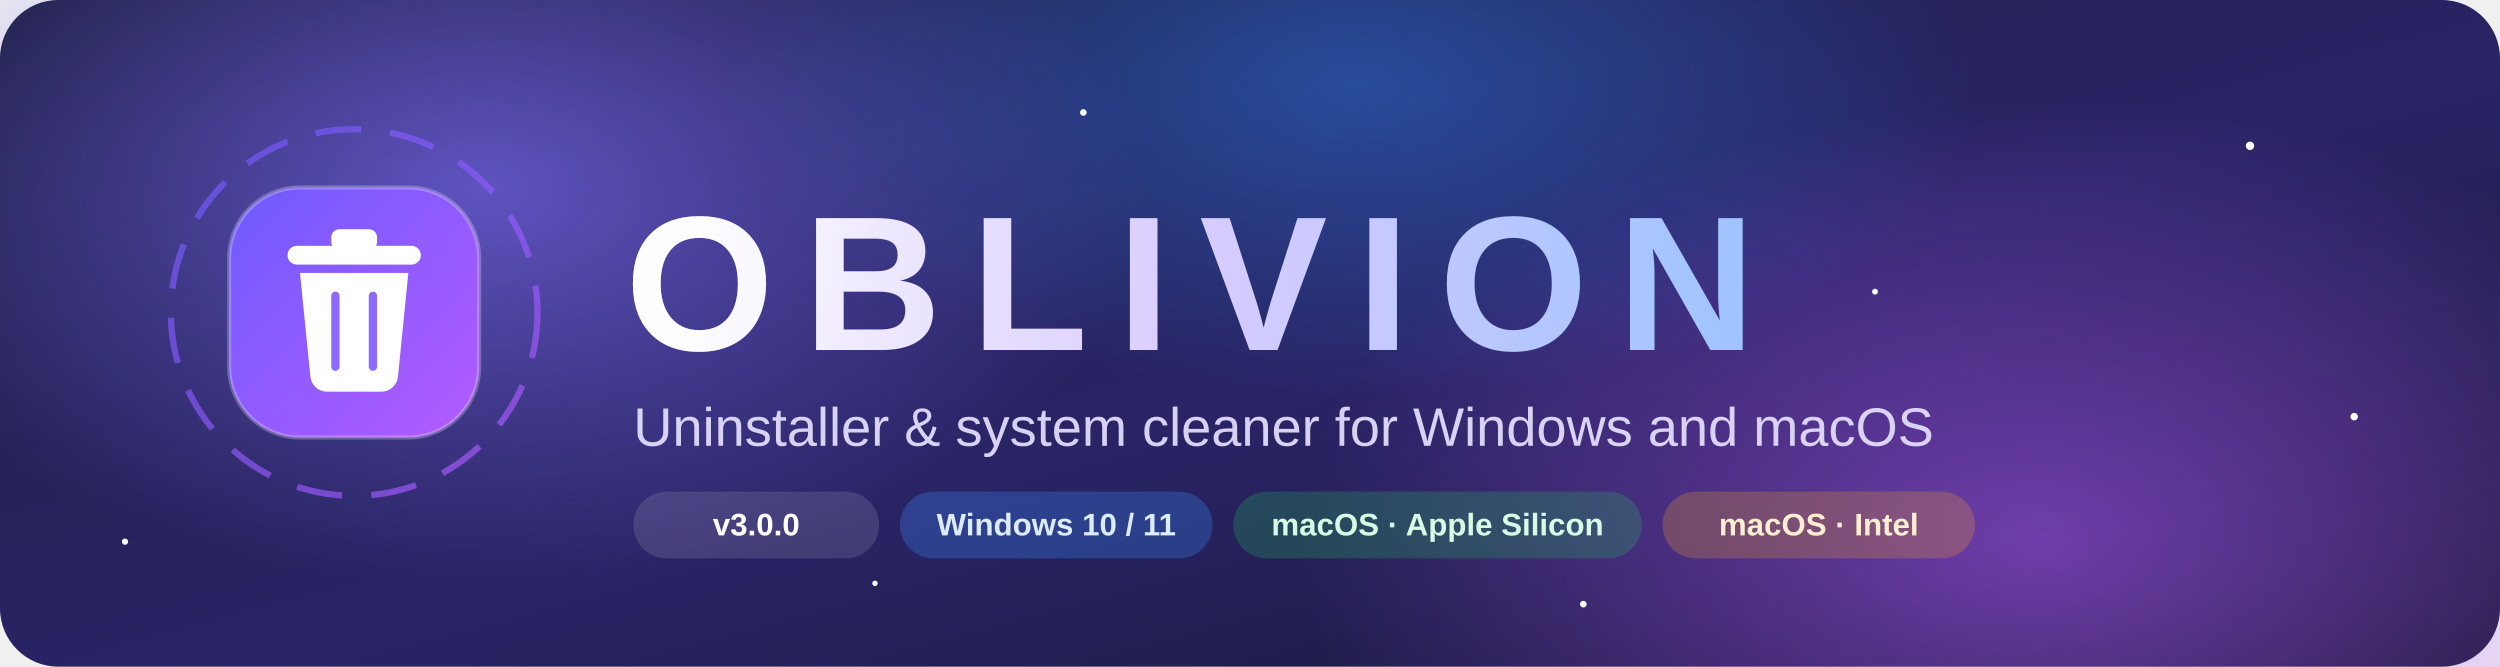
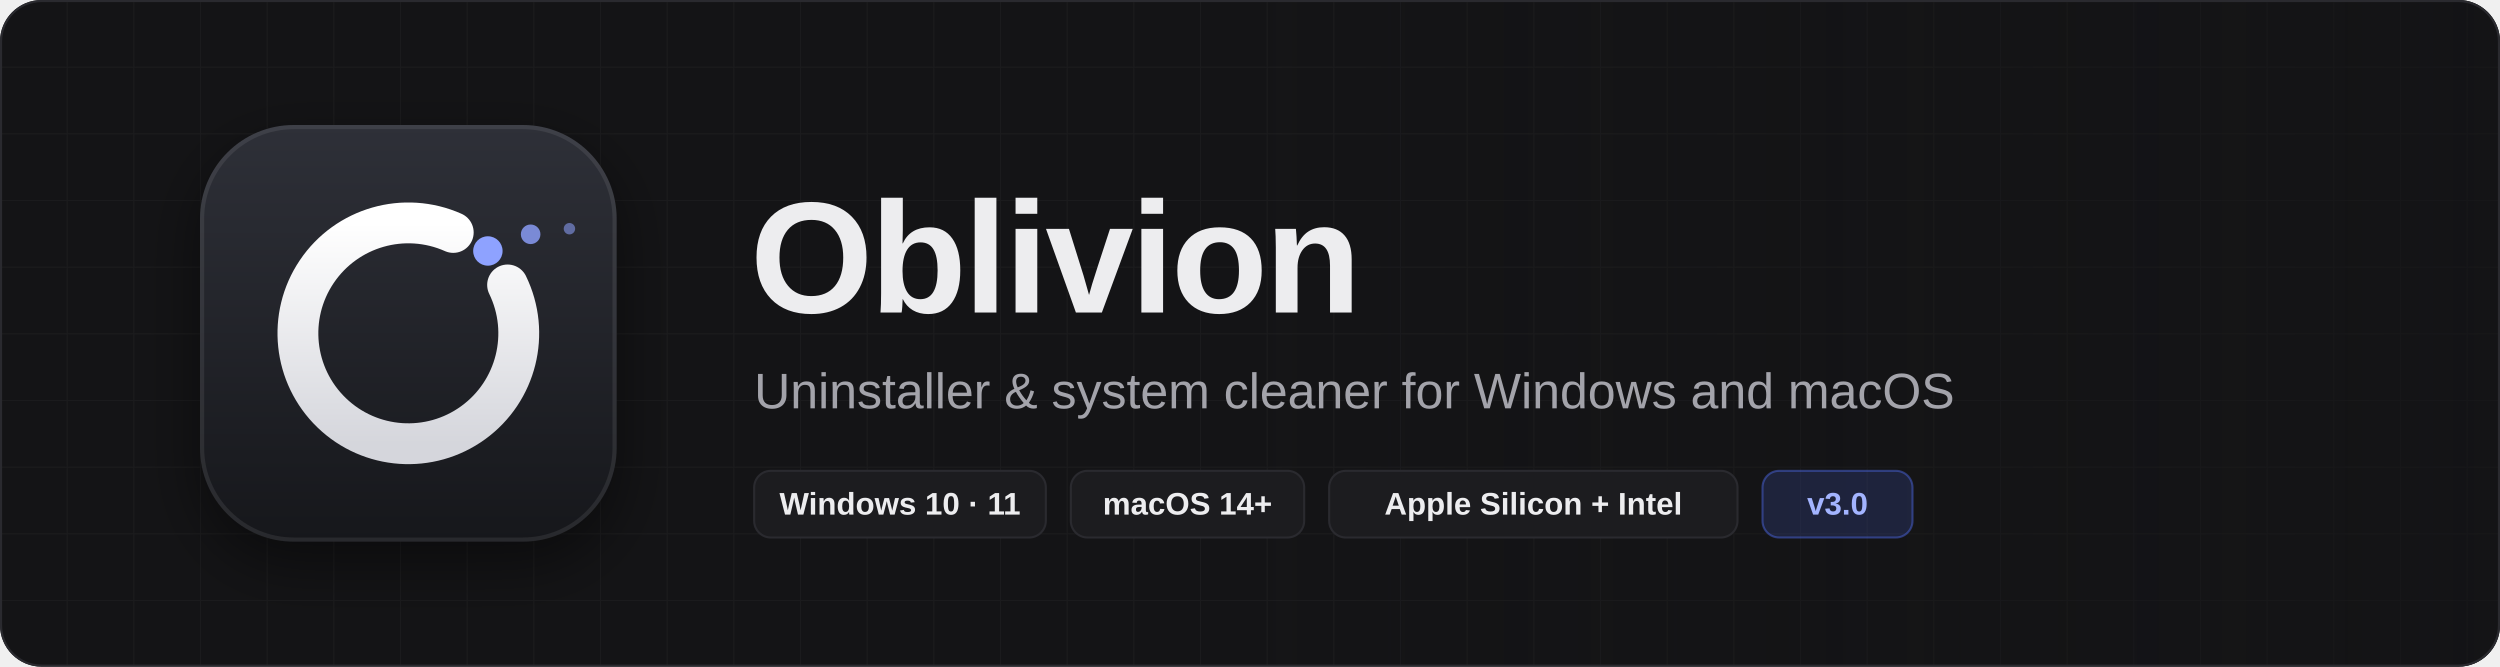
<svg xmlns="http://www.w3.org/2000/svg" viewBox="0 0 1200 320" width="1200" height="320" role="img" aria-label="Oblivion — uninstaller and system cleaner for Windows and macOS">
  <defs>
-     <linearGradient id="bg" x1="0" y1="0" x2="1" y2="1">
-       <stop offset="0" stop-color="#1B1D3F" />
-       <stop offset="0.55" stop-color="#2A2466" />
-       <stop offset="1" stop-color="#141530" />
+     <linearGradient id="tile" x1="0" y1="0" x2="0" y2="1">
+       <stop offset="0" stop-color="#2E3038" />
+       <stop offset="1" stop-color="#16171B" />
    </linearGradient>
-     <radialGradient id="glowA" cx="0.5" cy="0.5" r="0.5">
-       <stop offset="0" stop-color="#7C6CF6" stop-opacity="0.75" />
-       <stop offset="1" stop-color="#7C6CF6" stop-opacity="0" />
-     </radialGradient>
-     <radialGradient id="glowB" cx="0.5" cy="0.5" r="0.5">
-       <stop offset="0" stop-color="#B45BFF" stop-opacity="0.6" />
-       <stop offset="1" stop-color="#B45BFF" stop-opacity="0" />
-     </radialGradient>
-     <radialGradient id="glowC" cx="0.5" cy="0.5" r="0.5">
-       <stop offset="0" stop-color="#2E8BFF" stop-opacity="0.45" />
-       <stop offset="1" stop-color="#2E8BFF" stop-opacity="0" />
-     </radialGradient>
-     <linearGradient id="brand" x1="0" y1="0" x2="1" y2="1">
-       <stop offset="0" stop-color="#6E5BFF" />
-       <stop offset="1" stop-color="#B45BFF" />
+     <linearGradient id="ring" x1="0" y1="0" x2="0" y2="1">
+       <stop offset="0" stop-color="#FFFFFF" />
+       <stop offset="1" stop-color="#D5D6DC" />
    </linearGradient>
-     <linearGradient id="title" x1="0" y1="0" x2="1" y2="0">
-       <stop offset="0" stop-color="#FFFFFF" />
-       <stop offset="0.5" stop-color="#D9CCFF" />
-       <stop offset="1" stop-color="#9FC4FF" />
+     <pattern id="grid" width="32" height="32" patternUnits="userSpaceOnUse">
+       <path d="M32 0H0V32" fill="none" stroke="#FFFFFF" stroke-opacity="0.035" stroke-width="1" />
+     </pattern>
+     <linearGradient id="fade" x1="0" y1="0" x2="1" y2="0">
+       <stop offset="0" stop-color="#141416" stop-opacity="0" />
+       <stop offset="1" stop-color="#141416" stop-opacity="1" />
    </linearGradient>
-     <linearGradient id="shine" x1="0" y1="0" x2="1" y2="0">
-       <stop offset="0" stop-color="#FFFFFF" stop-opacity="0" />
-       <stop offset="0.5" stop-color="#FFFFFF" stop-opacity="0.55" />
-       <stop offset="1" stop-color="#FFFFFF" stop-opacity="0" />
-     </linearGradient>
-     <clipPath id="titleClip">
-       <text x="300" y="168" font-family="Segoe UI, -apple-system, BlinkMacSystemFont, Helvetica Neue, Arial, sans-serif" font-size="92" font-weight="800" letter-spacing="14">OBLIVION</text>
-     </clipPath>
+     <filter id="soft" x="-30%" y="-30%" width="160%" height="160%">
+       <feGaussianBlur stdDeviation="14" />
+     </filter>
    <style>
-       .float1 { animation: drift1 16s ease-in-out infinite alternate; }
-       .float2 { animation: drift2 19s ease-in-out infinite alternate; }
-       .float3 { animation: drift3 23s ease-in-out infinite alternate; }
-       .logo { animation: breathe 3.2s ease-in-out infinite; transform-origin: 170px 150px; }
-       .ring { animation: spin 12s linear infinite; transform-origin: 170px 150px; }
-       .shine { animation: sweep 5.5s ease-in-out infinite; }
-       .sub { animation: rise 1.2s ease-out both 0.3s; }
-       .chips { animation: rise 1.2s ease-out both 0.8s; }
-       .dot { animation: twinkle 3s ease-in-out infinite; }
-       .d2 { animation-delay: 0.6s; } .d3 { animation-delay: 1.2s; } .d4 { animation-delay: 1.8s; }
-       .d5 { animation-delay: 2.4s; } .d6 { animation-delay: 0.9s; } .d7 { animation-delay: 1.5s; }
-       .particle { animation: up 7s linear infinite; }
-       .p2 { animation-duration: 9s; animation-delay: 1.5s; } .p3 { animation-duration: 8s; animation-delay: 3s; }
-       .p4 { animation-duration: 10s; animation-delay: 4.5s; } .p5 { animation-duration: 7.5s; animation-delay: 2.2s; }
-       @keyframes drift1 { from { transform: translate(0, 0); } to { transform: translate(140px, 40px); } }
-       @keyframes drift2 { from { transform: translate(0, 0); } to { transform: translate(-160px, -30px); } }
-       @keyframes drift3 { from { transform: translate(0, 0); } to { transform: translate(90px, -50px); } }
-       @keyframes breathe { 0%, 100% { transform: scale(1); } 50% { transform: scale(1.045); } }
-       @keyframes spin { to { transform: rotate(360deg); } }
-       @keyframes sweep { 0% { transform: translateX(-420px); } 60%, 100% { transform: translateX(980px); } }
-       @keyframes rise { from { opacity: 0; transform: translateY(14px); } to { opacity: 1; transform: translateY(0); } }
-       @keyframes twinkle { 0%, 100% { opacity: 0.15; } 50% { opacity: 0.9; } }
-       @keyframes up { 0% { transform: translateY(0); opacity: 0; } 15% { opacity: 0.8; } 100% { transform: translateY(-260px); opacity: 0; } }
-       @media (prefers-reduced-motion: reduce) {
-         .float1, .float2, .float3, .logo, .ring, .shine, .dot, .particle { animation: none; }
-       }
+       .in1 { animation: rise .7s cubic-bezier(.2,.7,.2,1) both .05s; }
+       .in2 { animation: rise .7s cubic-bezier(.2,.7,.2,1) both .18s; }
+       .in3 { animation: rise .7s cubic-bezier(.2,.7,.2,1) both .30s; }
+       @keyframes rise { from { opacity: 0; transform: translateY(8px); } to { opacity: 1; transform: none; } }
+       @media (prefers-reduced-motion: reduce) { .in1, .in2, .in3 { animation: none; } }
+       text { font-family: "Segoe UI Variable Display", "Segoe UI", -apple-system, BlinkMacSystemFont, "SF Pro Display", "Helvetica Neue", Arial, sans-serif; }
    </style>
  </defs>
-   <rect width="1200" height="320" rx="28" fill="url(#bg)" />
-   <g opacity="0.9">
-     <ellipse class="float1" cx="230" cy="90" rx="320" ry="190" fill="url(#glowA)" />
-     <ellipse class="float2" cx="980" cy="260" rx="360" ry="210" fill="url(#glowB)" />
-     <ellipse class="float3" cx="650" cy="40" rx="300" ry="150" fill="url(#glowC)" />
+   <rect width="1200" height="320" rx="20" fill="#141416" />
+   <rect width="1200" height="320" rx="20" fill="url(#grid)" />
+   <rect x="600" width="600" height="320" rx="20" fill="url(#fade)" opacity="0.6" />
+   <rect x="0.5" y="0.5" width="1199" height="319" rx="19.5" fill="none" stroke="#2A2A2F" />
+   <g class="in1">
+     <rect x="96" y="70" width="200" height="200" rx="45" fill="#000" opacity="0.45" filter="url(#soft)" />
+     <rect x="96" y="60" width="200" height="200" rx="45" fill="url(#tile)" />
+     <rect x="97" y="61" width="198" height="198" rx="44" fill="none" stroke="#FFFFFF" stroke-opacity="0.08" stroke-width="2" />
+     <path d="M 243.64 136.77 A 53.0 53.0 0 1 1 217.56 111.58" fill="none" stroke="url(#ring)" stroke-width="19.6" stroke-linecap="round" />
+     <circle cx="234.18" cy="120.47" r="7.06" fill="#8EA2FF" fill-opacity="1.0" />
+     <circle cx="254.71" cy="112.46" r="4.70" fill="#8EA2FF" fill-opacity="0.8" />
+     <circle cx="273.33" cy="109.78" r="2.74" fill="#8EA2FF" fill-opacity="0.55" />
  </g>
-   <g fill="#FFFFFF">
-     <circle class="dot" cx="520" cy="54" r="1.6" />
-     <circle class="dot d2" cx="1080" cy="70" r="2" />
-     <circle class="dot d3" cx="900" cy="140" r="1.4" />
-     <circle class="dot d4" cx="1130" cy="200" r="1.8" />
-     <circle class="dot d5" cx="60" cy="260" r="1.5" />
-     <circle class="dot d6" cx="760" cy="290" r="1.6" />
-     <circle class="dot d7" cx="420" cy="280" r="1.3" />
+   <g class="in2">
+     <text x="360" y="150" font-size="76" font-weight="600" letter-spacing="-1.5" fill="#EDEDEF">Oblivion</text>
+     <text x="362" y="196" font-size="24" font-weight="400" fill="#A3A3AA">Uninstaller &amp; system cleaner for Windows and macOS</text>
  </g>
-   <g fill="#C9B8FF">
-     <circle class="particle" cx="1010" cy="330" r="2.4" />
-     <circle class="particle p2" cx="1090" cy="330" r="1.8" />
-     <circle class="particle p3" cx="960" cy="330" r="2" />
-     <circle class="particle p4" cx="1150" cy="330" r="1.6" />
-     <circle class="particle p5" cx="1040" cy="330" r="1.4" />
-   </g>
-   <g>
-     <circle class="ring" cx="170" cy="150" r="88" fill="none" stroke="url(#brand)" stroke-width="3" stroke-dasharray="22 14" opacity="0.65" />
-     <g class="logo">
-       <rect x="110" y="90" width="120" height="120" rx="34" fill="url(#brand)" />
-       <rect x="110" y="90" width="120" height="120" rx="34" fill="none" stroke="#FFFFFF" stroke-opacity="0.25" stroke-width="2" />
-       <g fill="#FFFFFF">
-         <rect x="138" y="118" width="64" height="9" rx="4.5" />
-         <rect x="159" y="110" width="22" height="10" rx="4" />
-         <path d="M144 131 h52 l-5 50 a8 8 0 0 1 -8 7 h-26 a8 8 0 0 1 -8 -7 z" />
-       </g>
-       <g stroke="#8E6BFF" stroke-width="4" stroke-linecap="round">
-         <line x1="161" y1="142" x2="161" y2="176" />
-         <line x1="179" y1="142" x2="179" y2="176" />
-       </g>
-     </g>
-   </g>
-   <text x="300" y="168" font-family="Segoe UI, -apple-system, BlinkMacSystemFont, Helvetica Neue, Arial, sans-serif" font-size="92" font-weight="800" letter-spacing="14" fill="url(#title)">OBLIVION</text>
-   <g clip-path="url(#titleClip)">
-     <rect class="shine" x="300" y="60" width="160" height="140" fill="url(#shine)" transform="skewX(-20)" />
-   </g>
-   <g class="sub">
-     <text x="304" y="214" font-family="Segoe UI, -apple-system, BlinkMacSystemFont, Helvetica Neue, Arial, sans-serif" font-size="26" font-weight="500" fill="#E6E1FF" opacity="0.92">Uninstaller &amp; system cleaner for Windows and macOS</text>
-   </g>
-   <g class="chips" font-family="Segoe UI, -apple-system, BlinkMacSystemFont, Helvetica Neue, Arial, sans-serif" font-size="15" font-weight="700">
-     <rect x="304" y="236" width="118" height="32" rx="16" fill="#FFFFFF" fill-opacity="0.12" />
-     <text x="363" y="257" text-anchor="middle" fill="#FFFFFF">v3.0.0</text>
-     <rect x="432" y="236" width="150" height="32" rx="16" fill="#3A8DFF" fill-opacity="0.28" />
-     <text x="507" y="257" text-anchor="middle" fill="#DCEBFF">Windows 10 / 11</text>
-     <rect x="592" y="236" width="196" height="32" rx="16" fill="#22C55E" fill-opacity="0.24" />
-     <text x="690" y="257" text-anchor="middle" fill="#D7FBE5">macOS · Apple Silicon</text>
-     <rect x="798" y="236" width="150" height="32" rx="16" fill="#F5A524" fill-opacity="0.24" />
-     <text x="873" y="257" text-anchor="middle" fill="#FFEFD2">macOS · Intel</text>
+   <g class="in3" font-size="15" font-weight="600">
+     <rect x="362" y="226" width="140" height="32" rx="8" fill="#1C1C1F" stroke="#2A2A2F" />
+     <text x="432" y="247" text-anchor="middle" fill="#EDEDEF">Windows 10 · 11</text>
+     <rect x="514" y="226" width="112" height="32" rx="8" fill="#1C1C1F" stroke="#2A2A2F" />
+     <text x="570" y="247" text-anchor="middle" fill="#EDEDEF">macOS 14+</text>
+     <rect x="638" y="226" width="196" height="32" rx="8" fill="#1C1C1F" stroke="#2A2A2F" />
+     <text x="736" y="247" text-anchor="middle" fill="#EDEDEF">Apple Silicon + Intel</text>
+     <rect x="846" y="226" width="72" height="32" rx="8" fill="#4F6BED" fill-opacity="0.18" stroke="#4F6BED" stroke-opacity="0.45" />
+     <text x="882" y="247" text-anchor="middle" fill="#A3B4FF">v3.0</text>
  </g>
</svg>
